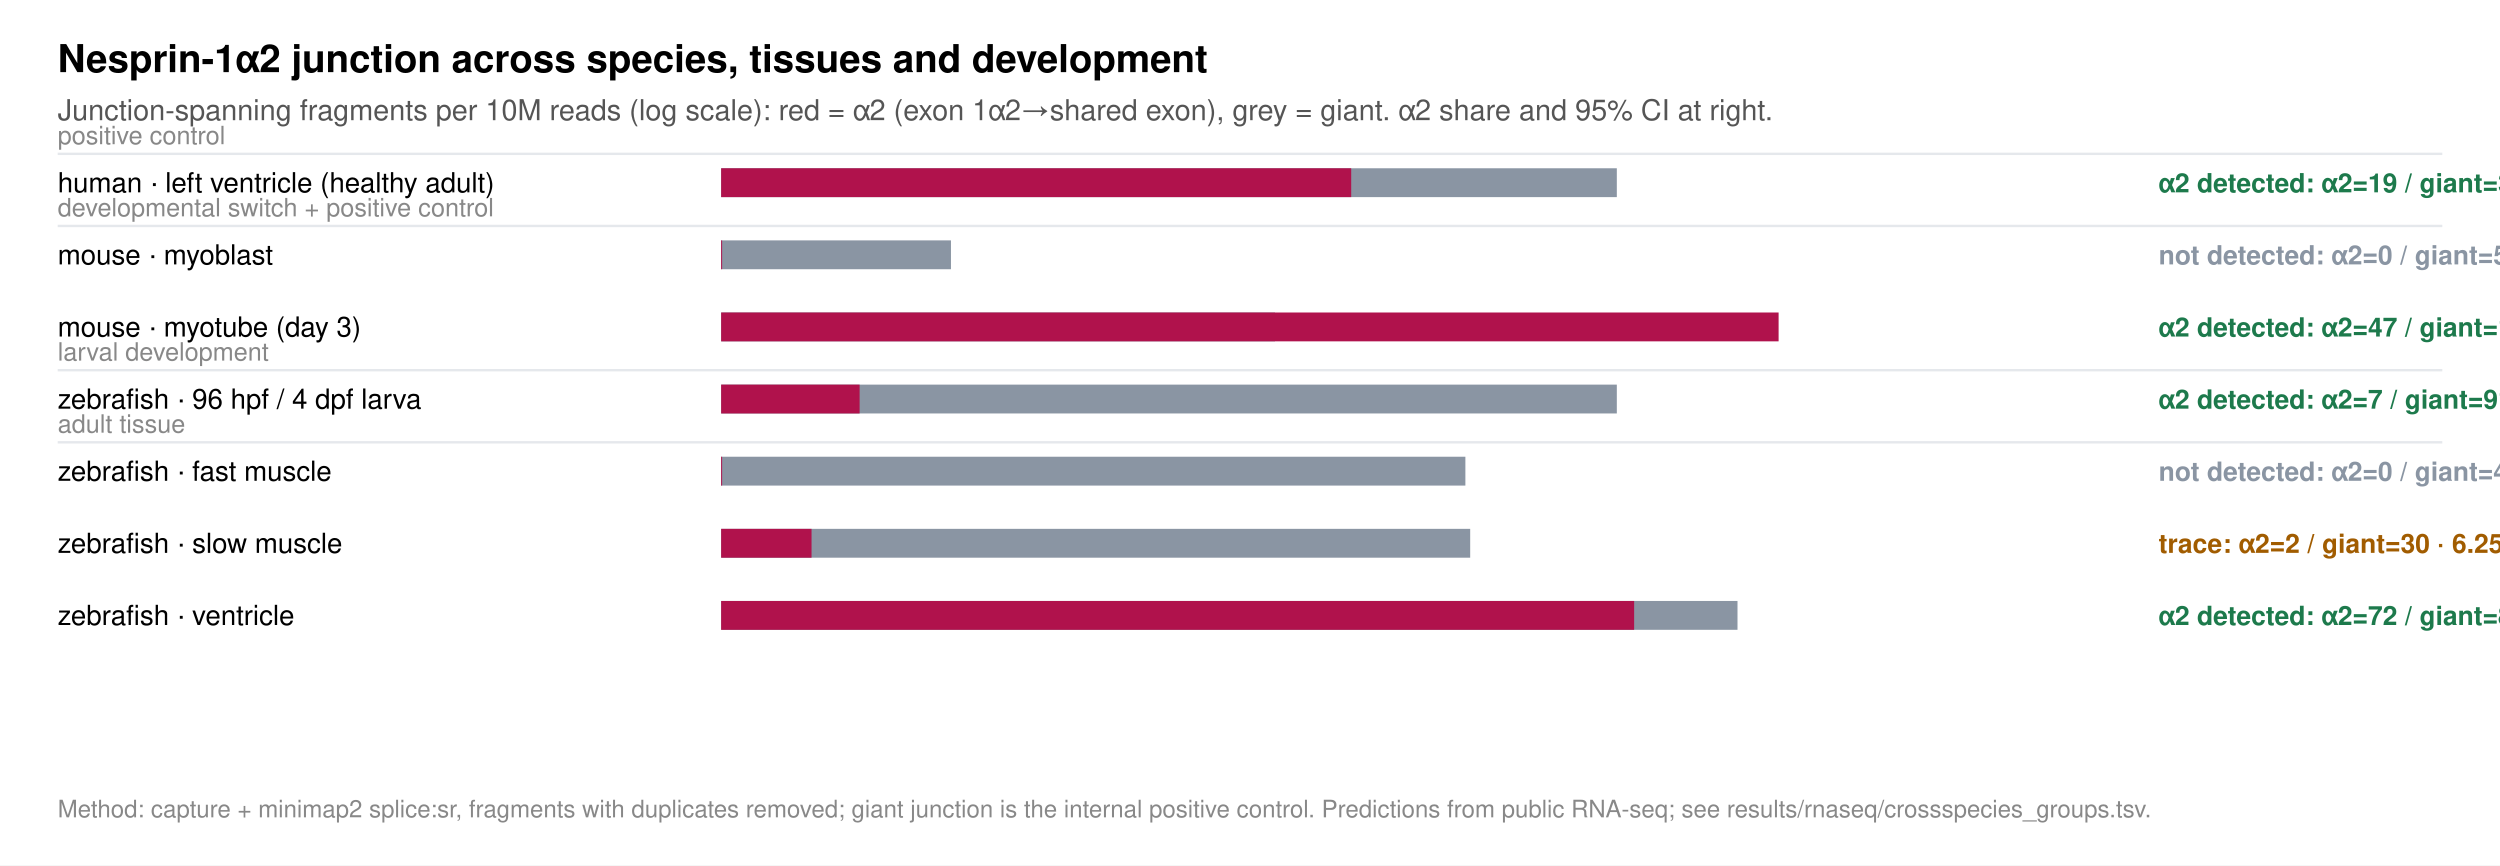
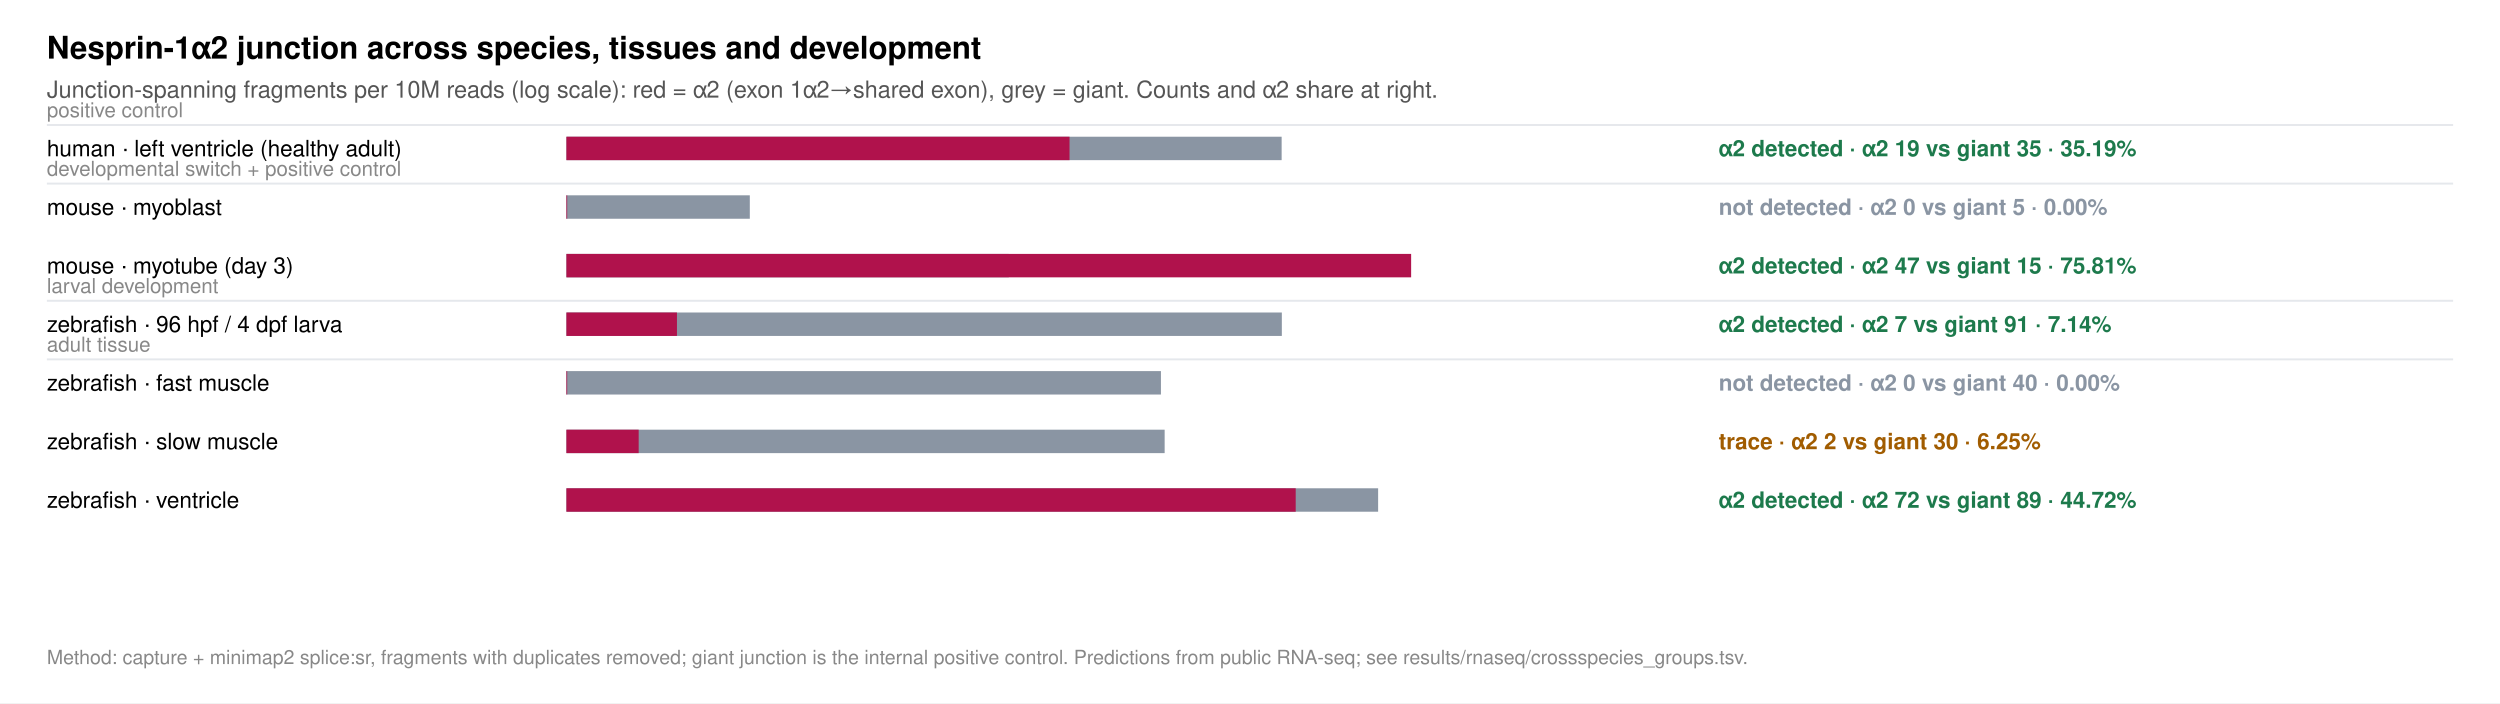
- <svg xmlns="http://www.w3.org/2000/svg" viewBox="0 0 1040 360" width="1040" height="360" font-family="Helvetica,Arial,sans-serif" font-size="12">
-   <rect width="1040" height="360" fill="#ffffff" />
+ <svg xmlns="http://www.w3.org/2000/svg" viewBox="0 0 1280 360" width="1280" height="360" font-family="Helvetica,Arial,sans-serif" font-size="12">
+   <rect width="1280" height="360" fill="#ffffff" />
  <text x="24" y="30" font-size="16" font-weight="bold">Nesprin-1α2 junction across species, tissues and development</text>
-   <text x="24" y="50" fill="#555" font-size="12">Junction-spanning fragments per 10M reads (log scale): red = α2 (exon 1α2→shared exon), grey = giant. α2 share and 95% CI at right.</text>
+   <text x="24" y="50" fill="#555" font-size="12">Junction-spanning fragments per 10M reads (log scale): red = α2 (exon 1α2→shared exon), grey = giant. Counts and α2 share at right.</text>
  <text x="24" y="80" font-size="11.5">human · left ventricle (healthy adult)</text>
-   <g transform="translate(300,70)">
-     <rect x="0.0" y="0" width="372.6" height="12" fill="#8a95a3" />
+   <g transform="translate(290,70)">
+     <rect x="0.0" y="0" width="366.2" height="12" fill="#8a95a3" />
  </g>
-   <g transform="translate(300,70)">
-     <rect x="0.0" y="0" width="262.1" height="12" fill="#b0124c" />
+   <g transform="translate(290,70)">
+     <rect x="0.0" y="0" width="257.6" height="12" fill="#b0124c" />
  </g>
-   <text x="898" y="80" font-size="11" fill="#1d7a4c" font-weight="600">α2 detected: α2=19 / giant=35 · 35.19% [23.8–48.5%]</text>
+   <text x="880" y="80" font-size="11.5" fill="#1d7a4c" font-weight="600">α2 detected · α2 19 vs giant 35 · 35.19%</text>
  <text x="24" y="110" font-size="11.5">mouse · myoblast</text>
-   <g transform="translate(300,100)">
-     <rect x="0.0" y="0" width="95.6" height="12" fill="#8a95a3" />
+   <g transform="translate(290,100)">
+     <rect x="0.0" y="0" width="93.9" height="12" fill="#8a95a3" />
  </g>
-   <g transform="translate(300,100)">
+   <g transform="translate(290,100)">
    <rect x="0.0" y="0" width="0.4" height="12" fill="#b0124c" />
  </g>
-   <text x="898" y="110" font-size="11" fill="#8a95a3" font-weight="600">not detected: α2=0 / giant=5 · 0.00% [0.0–43.5%]</text>
+   <text x="880" y="110" font-size="11.5" fill="#8a95a3" font-weight="600">not detected · α2 0 vs giant 5 · 0.00%</text>
  <text x="24" y="140" font-size="11.5">mouse · myotube (day 3)</text>
-   <g transform="translate(300,130)">
-     <rect x="0.0" y="0" width="230.4" height="12" fill="#8a95a3" />
+   <g transform="translate(290,130)">
+     <rect x="0.0" y="0" width="226.5" height="12" fill="#8a95a3" />
  </g>
-   <g transform="translate(300,130)">
-     <rect x="0.0" y="0" width="439.9" height="12" fill="#b0124c" />
+   <g transform="translate(290,130)">
+     <rect x="0.0" y="0" width="432.5" height="12" fill="#b0124c" />
  </g>
-   <text x="898" y="140" font-size="11" fill="#1d7a4c" font-weight="600">α2 detected: α2=47 / giant=15 · 75.81% [63.8–84.8%]</text>
+   <text x="880" y="140" font-size="11.5" fill="#1d7a4c" font-weight="600">α2 detected · α2 47 vs giant 15 · 75.81%</text>
  <text x="24" y="170" font-size="11.5">zebrafish · 96 hpf / 4 dpf larva</text>
-   <g transform="translate(300,160)">
-     <rect x="0.0" y="0" width="372.6" height="12" fill="#8a95a3" />
+   <g transform="translate(290,160)">
+     <rect x="0.0" y="0" width="366.3" height="12" fill="#8a95a3" />
  </g>
-   <g transform="translate(300,160)">
-     <rect x="0.0" y="0" width="57.6" height="12" fill="#b0124c" />
+   <g transform="translate(290,160)">
+     <rect x="0.0" y="0" width="56.6" height="12" fill="#b0124c" />
  </g>
-   <text x="898" y="170" font-size="11" fill="#1d7a4c" font-weight="600">α2 detected: α2=7 / giant=91 · 7.14% [3.5–14.0%]</text>
+   <text x="880" y="170" font-size="11.5" fill="#1d7a4c" font-weight="600">α2 detected · α2 7 vs giant 91 · 7.14%</text>
  <text x="24" y="200" font-size="11.5">zebrafish · fast muscle</text>
-   <g transform="translate(300,190)">
-     <rect x="0.0" y="0" width="309.6" height="12" fill="#8a95a3" />
+   <g transform="translate(290,190)">
+     <rect x="0.0" y="0" width="304.4" height="12" fill="#8a95a3" />
  </g>
-   <g transform="translate(300,190)">
+   <g transform="translate(290,190)">
    <rect x="0.0" y="0" width="0.4" height="12" fill="#b0124c" />
  </g>
-   <text x="898" y="200" font-size="11" fill="#8a95a3" font-weight="600">not detected: α2=0 / giant=40 · 0.00% [0.0–8.8%]</text>
+   <text x="880" y="200" font-size="11.5" fill="#8a95a3" font-weight="600">not detected · α2 0 vs giant 40 · 0.00%</text>
  <text x="24" y="230" font-size="11.5">zebrafish · slow muscle</text>
-   <g transform="translate(300,220)">
-     <rect x="0.0" y="0" width="311.6" height="12" fill="#8a95a3" />
+   <g transform="translate(290,220)">
+     <rect x="0.0" y="0" width="306.3" height="12" fill="#8a95a3" />
  </g>
-   <g transform="translate(300,220)">
-     <rect x="0.0" y="0" width="37.6" height="12" fill="#b0124c" />
+   <g transform="translate(290,220)">
+     <rect x="0.0" y="0" width="37.0" height="12" fill="#b0124c" />
  </g>
-   <text x="898" y="230" font-size="11" fill="#a15c00" font-weight="600">trace: α2=2 / giant=30 · 6.25% [1.7–20.2%]</text>
+   <text x="880" y="230" font-size="11.5" fill="#a15c00" font-weight="600">trace · α2 2 vs giant 30 · 6.25%</text>
  <text x="24" y="260" font-size="11.5">zebrafish · ventricle</text>
-   <g transform="translate(300,250)">
-     <rect x="0.0" y="0" width="422.8" height="12" fill="#8a95a3" />
+   <g transform="translate(290,250)">
+     <rect x="0.0" y="0" width="415.6" height="12" fill="#8a95a3" />
  </g>
-   <g transform="translate(300,250)">
-     <rect x="0.0" y="0" width="379.8" height="12" fill="#b0124c" />
+   <g transform="translate(290,250)">
+     <rect x="0.0" y="0" width="373.4" height="12" fill="#b0124c" />
  </g>
-   <text x="898" y="260" font-size="11" fill="#1d7a4c" font-weight="600">α2 detected: α2=72 / giant=89 · 44.72% [37.2–52.4%]</text>
-   <line x1="24" x2="1016" y1="64" y2="64" stroke="#e5e8ec" />
+   <text x="880" y="260" font-size="11.5" fill="#1d7a4c" font-weight="600">α2 detected · α2 72 vs giant 89 · 44.72%</text>
+   <line x1="24" x2="1256" y1="64" y2="64" stroke="#e5e8ec" />
  <text x="24" y="60" font-size="10.5" fill="#888">positive control</text>
-   <line x1="24" x2="1016" y1="94" y2="94" stroke="#e5e8ec" />
+   <line x1="24" x2="1256" y1="94" y2="94" stroke="#e5e8ec" />
  <text x="24" y="90" font-size="10.5" fill="#888">developmental switch + positive control</text>
-   <line x1="24" x2="1016" y1="154" y2="154" stroke="#e5e8ec" />
+   <line x1="24" x2="1256" y1="154" y2="154" stroke="#e5e8ec" />
  <text x="24" y="150" font-size="10.5" fill="#888">larval development</text>
-   <line x1="24" x2="1016" y1="184" y2="184" stroke="#e5e8ec" />
+   <line x1="24" x2="1256" y1="184" y2="184" stroke="#e5e8ec" />
  <text x="24" y="180" font-size="10.5" fill="#888">adult tissue</text>
  <text x="24" y="340" fill="#888" font-size="10">Method: capture + minimap2 splice:sr, fragments with duplicates removed; giant junction is the internal positive control. Predictions from public RNA-seq; see results/rnaseq/crossspecies_groups.tsv.</text>
</svg>
